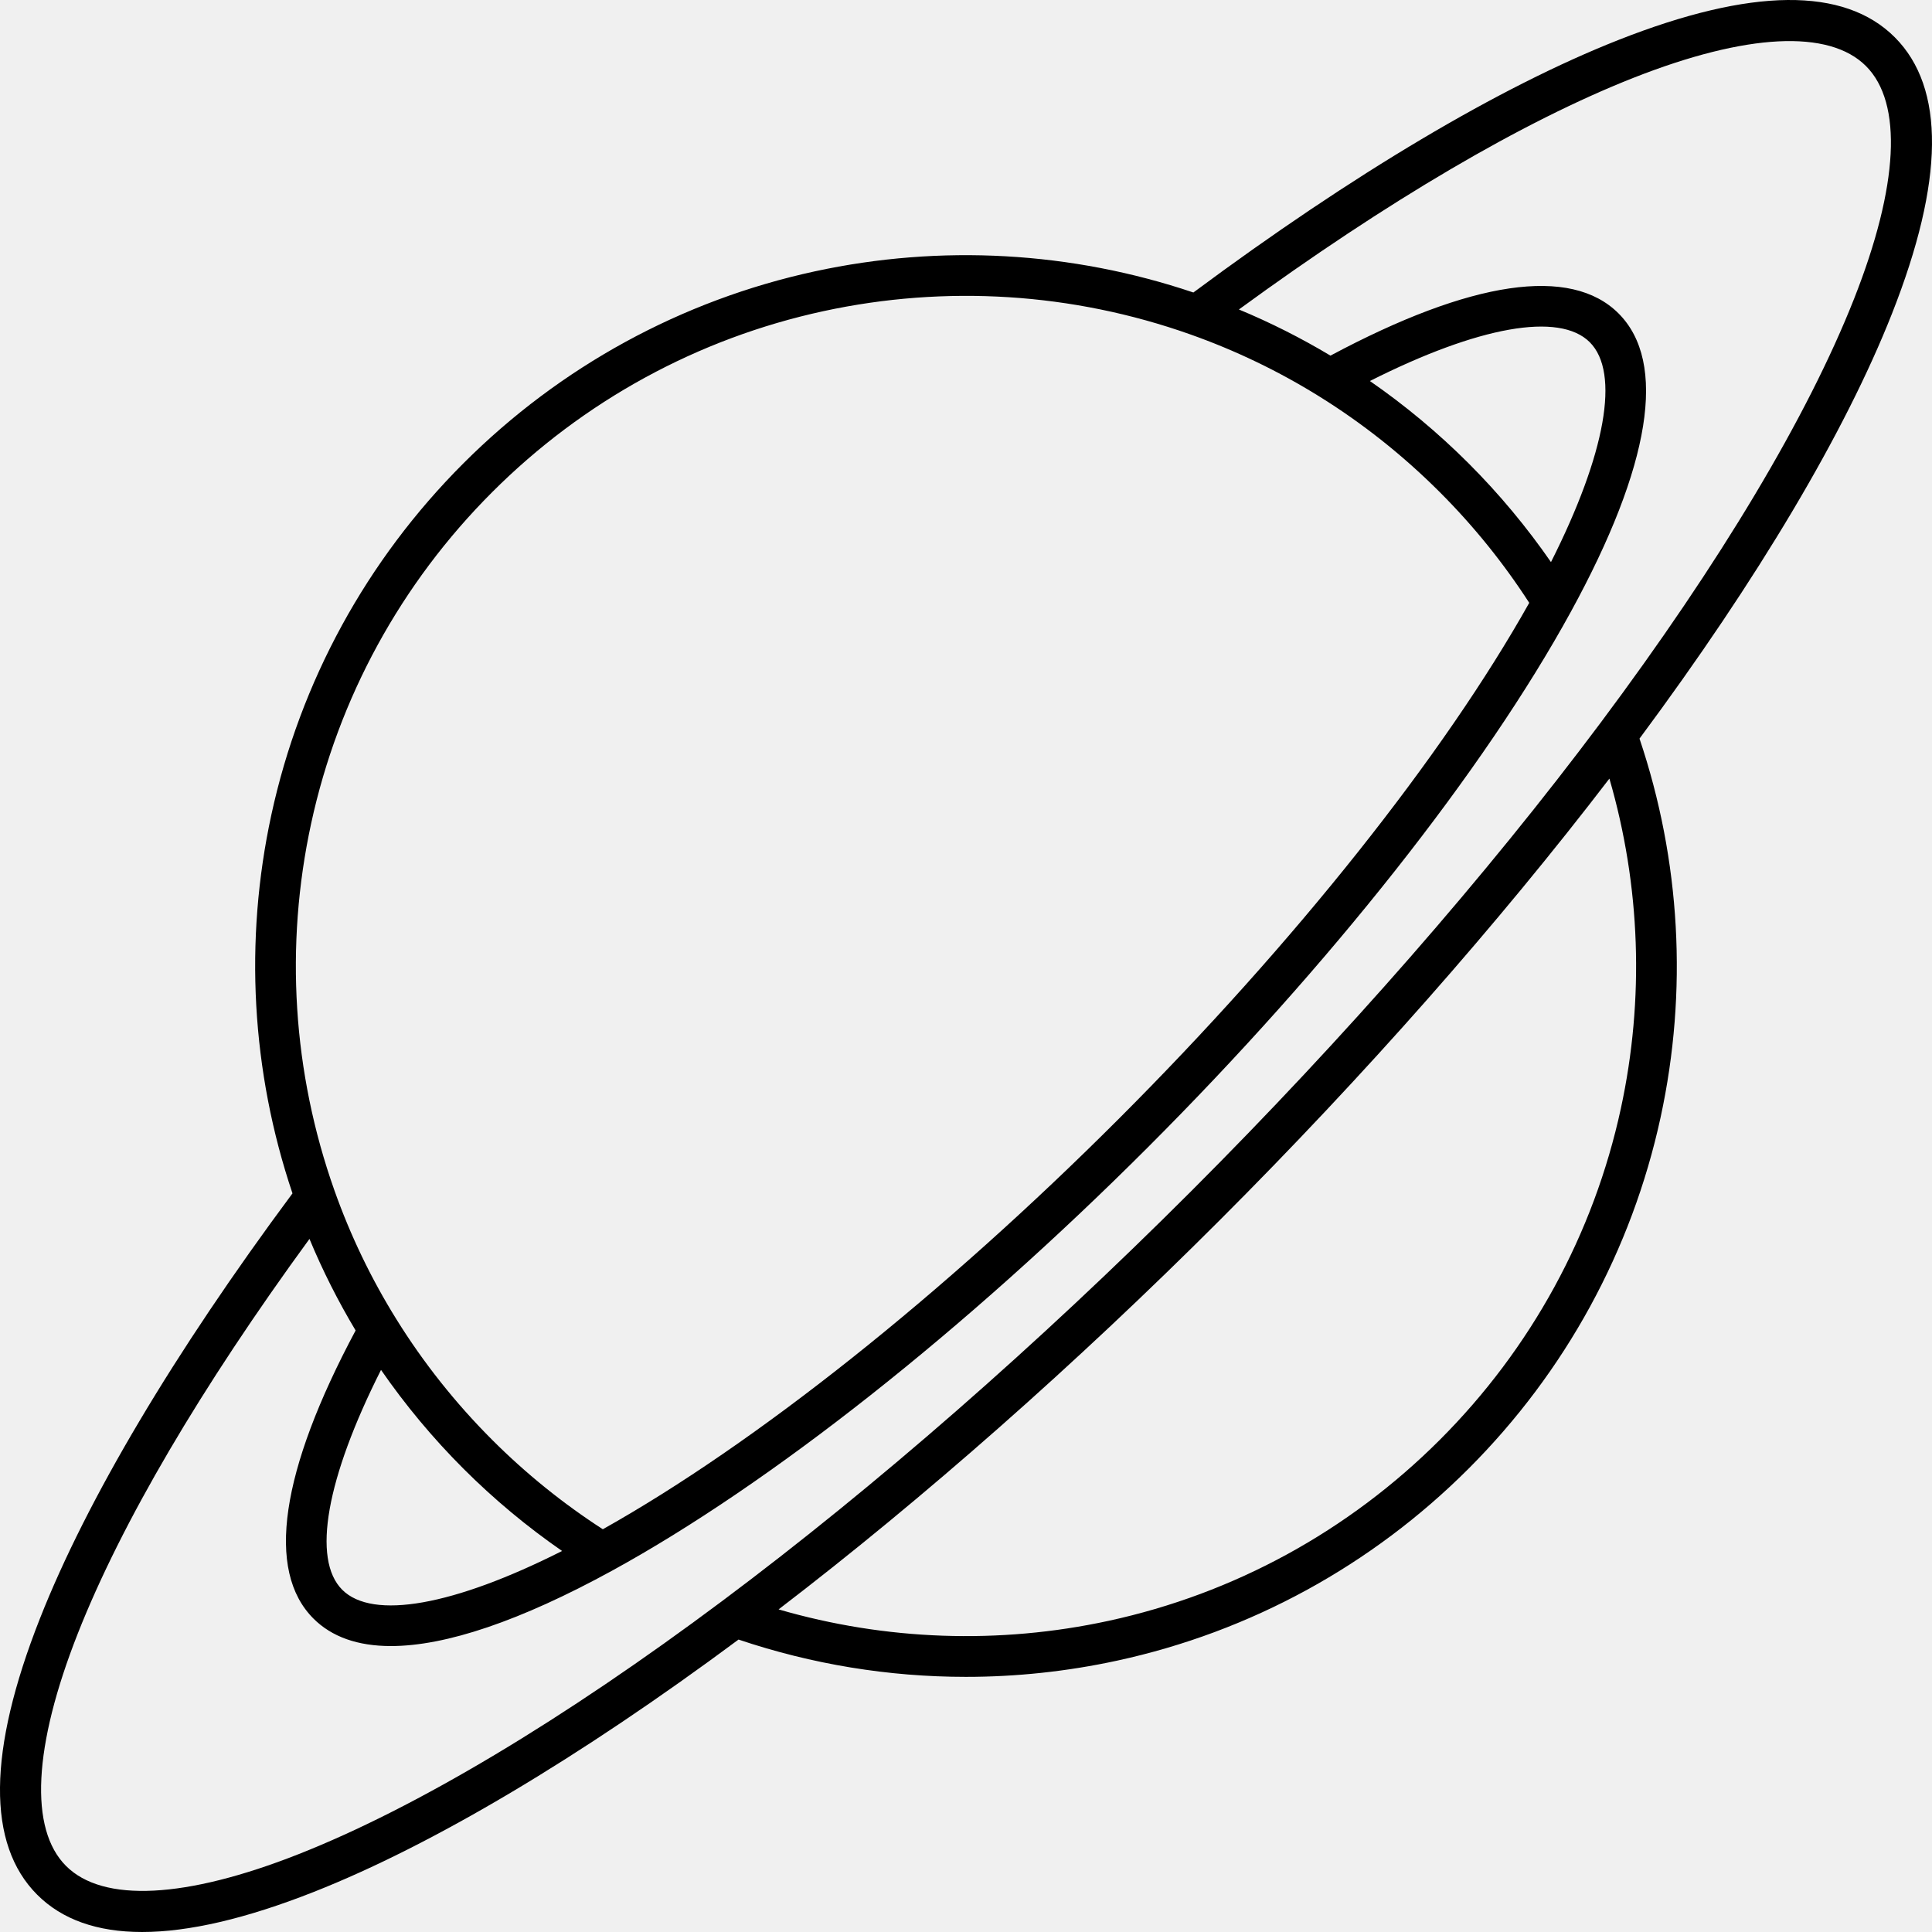
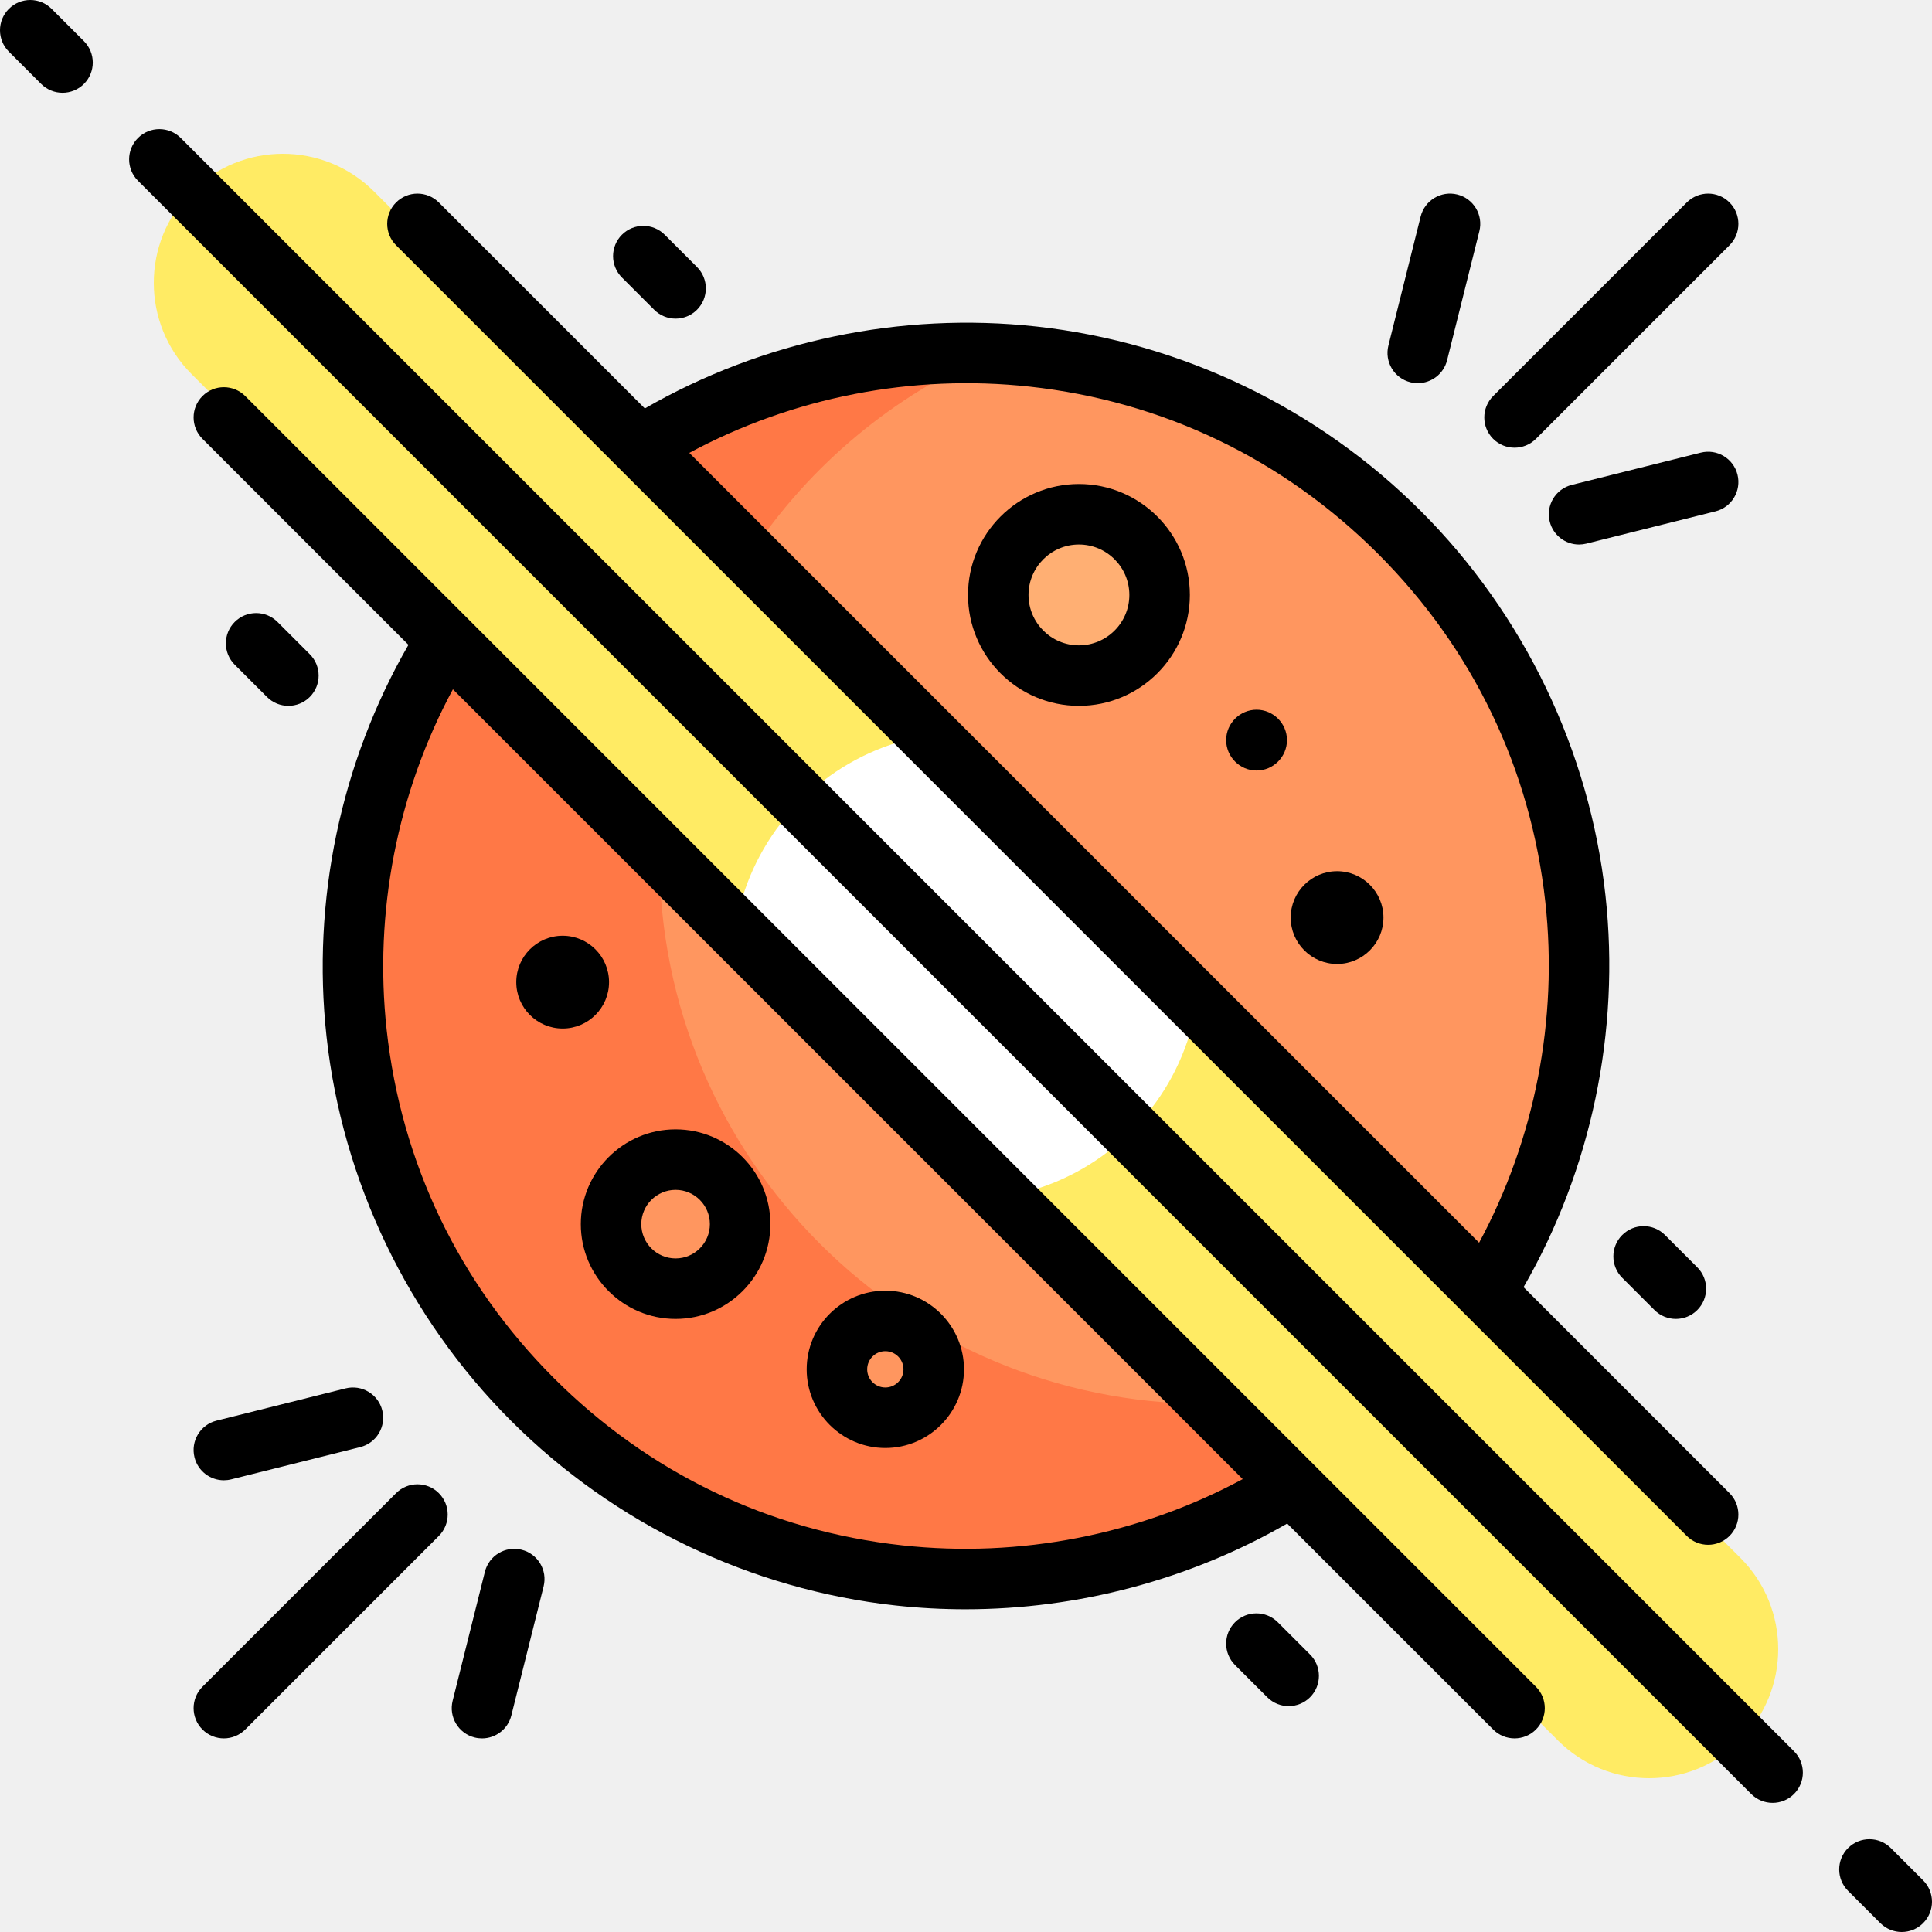
- <svg xmlns="http://www.w3.org/2000/svg" fill="#000000" height="800px" width="800px" version="1.1" id="Capa_1" viewBox="0 0 379.581 379.581" xml:space="preserve">
-   <path d="M372.263,7.317c-9.934-9.934-28.202-9.752-54.296,0.54c-23.346,9.208-52.19,26.355-83.503,49.609  c-23.94-8.066-49.604-9.52-74.375-4.153c-26.16,5.668-50.038,18.713-69.051,37.726c-19.013,19.013-32.058,42.89-37.726,69.051  c-5.367,24.771-3.914,50.435,4.152,74.375c-23.253,31.313-40.4,60.157-49.609,83.503c-10.292,26.094-10.474,44.361-0.54,54.295  c4.879,4.878,11.767,7.317,20.605,7.317c9.159,0,20.412-2.62,33.691-7.857c23.343-9.207,52.183-26.35,83.489-49.598  c14.451,4.871,29.527,7.329,44.66,7.329c9.94,0,19.908-1.06,29.729-3.188c26.16-5.667,50.037-18.713,69.05-37.726  c19.014-19.013,32.06-42.89,37.727-69.051c5.367-24.77,3.914-50.434-4.152-74.374c23.253-31.312,40.4-60.157,49.608-83.504  C382.015,35.519,382.198,17.251,372.263,7.317z M61.132,161.784c5.342-24.656,17.64-47.163,35.564-65.087  c17.924-17.925,40.432-30.223,65.087-35.564c24.02-5.205,48.934-3.628,72.051,4.558c8.857,3.134,17.382,7.232,25.342,12.182  c8.538,5.297,16.514,11.631,23.708,18.825c6.638,6.638,12.531,13.947,17.566,21.742c-16.841,30.031-46.095,66.83-80.639,101.373  c-34.546,34.545-71.343,63.799-101.373,80.639c-7.795-5.034-15.105-10.928-21.742-17.565c-7.192-7.192-13.526-15.168-18.826-23.71  c-4.949-7.958-9.047-16.484-12.181-25.341C57.504,210.719,55.928,185.804,61.132,161.784z M304.722,110.435  c-4.776-6.9-10.193-13.407-16.181-19.396c-5.988-5.988-12.495-11.405-19.395-16.18c21.271-10.734,37.206-13.613,43.198-7.622  C318.335,73.23,315.455,89.164,304.722,110.435z M74.859,269.146c4.776,6.902,10.193,13.409,16.18,19.396  c5.988,5.988,12.495,11.404,19.395,16.18c-21.272,10.734-37.205,13.613-43.196,7.621C61.246,306.351,64.125,290.417,74.859,269.146z   M318.449,217.797c-5.342,24.656-17.64,47.163-35.564,65.087c-17.925,17.925-40.432,30.223-65.088,35.564  c-21.538,4.667-43.792,3.864-64.826-2.25c28.493-21.809,58.336-48.13,86.717-76.51c28.381-28.381,54.702-58.225,76.511-86.717  C322.312,174.006,323.115,196.259,318.449,217.797z M364.281,58.678c-9.117,23.115-26.346,51.934-49.823,83.339  c-22.446,30.027-50.258,61.845-80.426,92.014c-30.169,30.168-61.987,57.979-92.015,80.427  c-31.405,23.477-60.224,40.706-83.339,49.823c-22.212,8.76-38.443,9.585-45.704,2.325c-7.262-7.261-6.436-23.492,2.325-45.703  c8.549-21.673,24.228-48.361,45.503-77.494c2.58,6.212,5.62,12.23,9.066,17.988C55.081,289.074,52.205,308.624,61.581,318  c3.608,3.607,8.721,5.402,15.225,5.402c10.809,0,25.457-4.958,43.409-14.786c31.036-16.988,69.399-47.294,105.253-83.148  c35.854-35.853,66.16-74.216,83.149-105.253c15.742-28.754,18.986-49.029,9.383-58.634c-9.373-9.375-28.926-6.5-56.603,8.288  c-5.759-3.446-11.777-6.487-17.988-9.066c29.133-21.275,55.82-36.955,77.494-45.503c22.209-8.76,38.442-9.587,45.704-2.325  C373.868,20.236,373.042,36.467,364.281,58.678z" />
+ <svg xmlns="http://www.w3.org/2000/svg" height="800px" width="800px" version="1.1" id="Layer_1" viewBox="0 0 512 512" xml:space="preserve">
+   <circle style="fill:#FF965F;" cx="256" cy="256" r="162.472" />
+   <path style="fill:#FF7846;" d="M319.828,372.051c-80.117,0-145.064-64.947-145.064-145.064c0-59.768,36.154-111.077,87.779-133.293  c-2.173-0.087-4.348-0.166-6.543-0.166c-89.73,0-162.472,72.741-162.472,162.472S166.269,418.472,256,418.472  c51.175,0,96.798-23.683,126.579-60.662C363.588,366.936,342.305,372.051,319.828,372.051z" />
+   <circle style="fill:#FFAF73;" cx="285.929" cy="157.662" r="21.378" />
+   <g>
+     <circle style="fill:#FF965F;" cx="179.039" cy="324.409" r="17.102" />
+     <circle style="fill:#FF965F;" cx="234.622" cy="362.889" r="12.827" />
+   </g>
+   <path style="fill:#FFEB64;" d="M412.855,461.228L50.772,99.145c-13.358-13.358-13.358-35.015,0-48.373l0,0  c13.358-13.358,35.015-13.358,48.373,0l362.082,362.082c13.358,13.358,13.358,35.015,0,48.373l0,0  C447.869,474.586,426.212,474.586,412.855,461.228z" />
+   <path style="fill:#FFFFFF;" d="M239.996,196.142c-21.368,5.701-38.153,22.486-43.855,43.855l75.862,75.862  c21.368-5.702,38.153-22.486,43.855-43.855L239.996,196.142z" />
+   <path d="M509.651,498.315l-8.559-8.559c-3.131-3.131-8.207-3.131-11.337,0c-3.131,3.131-3.131,8.207,0,11.337l8.559,8.559  c1.565,1.565,3.617,2.348,5.668,2.348c2.051,0,4.103-0.782,5.668-2.348C512.783,506.522,512.783,501.445,509.651,498.315z" />
+   <path d="M47.903,36.566c-3.131-3.131-8.207-3.131-11.337,0c-3.131,3.131-3.131,8.207,0,11.337l427.525,427.526  c1.565,1.565,3.617,2.348,5.668,2.348s4.103-0.782,5.668-2.348c3.131-3.131,3.131-8.207,0-11.337L47.903,36.566z" />
+   <path d="M13.685,2.348c-3.131-3.131-8.207-3.131-11.337,0c-3.131,3.131-3.131,8.207,0,11.337l8.556,8.556  c1.565,1.565,3.617,2.348,5.668,2.348s4.103-0.782,5.668-2.348c3.131-3.131,3.131-8.207,0-11.337L13.685,2.348z" />
+   <path d="M447.008,407.038c1.565,1.565,3.617,2.348,5.668,2.348s4.103-0.782,5.668-2.348c3.131-3.131,3.131-8.207,0-11.337  l-54.588-54.588c17.949-31.156,25.653-67.786,21.714-103.772c-4.201-38.364-21.573-74.551-48.917-101.894  c-27.343-27.343-63.53-44.715-101.892-48.917c-35.983-3.942-72.616,3.764-103.775,21.713l-54.588-54.588  c-3.131-3.131-8.207-3.131-11.337,0c-3.131,3.131-3.131,8.207,0,11.337L447.008,407.038z M272.916,102.468  c35.252,3.86,67.169,19.185,92.301,44.315c25.131,25.132,40.455,57.049,44.315,92.302c3.413,31.169-2.806,62.866-17.556,90.246  L182.668,120.024C210.049,105.274,241.747,99.055,272.916,102.468z" />
+   <path d="M64.992,104.962c-3.131-3.131-8.207-3.131-11.337,0c-3.131,3.131-3.131,8.207,0,11.337l54.588,54.588  c-17.95,31.157-25.655,67.788-21.713,103.774c4.202,38.364,21.573,74.549,48.917,101.892s63.531,44.715,101.894,48.917  c6.157,0.673,12.329,1.007,18.493,1.007c29.864,0,59.454-7.841,85.281-22.72l54.587,54.587c1.565,1.565,3.617,2.348,5.668,2.348  s4.103-0.782,5.668-2.348c3.131-3.131,3.131-8.207,0-11.337L64.992,104.962z M239.086,409.532  c-35.253-3.86-67.17-19.185-92.302-44.315c-25.131-25.132-40.455-57.048-44.315-92.301c-3.413-31.169,2.806-62.867,17.556-90.248  l209.307,209.308C301.951,406.726,270.254,412.948,239.086,409.532z" />
+   <path d="M173.371,82.094c1.565,1.566,3.617,2.348,5.668,2.348c2.051,0,4.103-0.782,5.668-2.348c3.131-3.131,3.131-8.207,0-11.337  l-8.551-8.551c-3.131-3.131-8.207-3.131-11.337,0c-3.131,3.131-3.131,8.207,0,11.337L173.371,82.094z" />
+   <path d="M76.426,187.056c2.051,0,4.103-0.782,5.668-2.348c3.131-3.131,3.131-8.207,0-11.337l-8.551-8.551  c-3.131-3.131-8.207-3.131-11.337,0c-3.131,3.131-3.131,8.207,0,11.337l8.551,8.551C72.322,186.274,74.374,187.056,76.426,187.056z" />
+   <path d="M338.628,429.906c-3.131-3.131-8.207-3.131-11.337,0c-3.131,3.131-3.131,8.207,0,11.337l8.551,8.551  c1.565,1.565,3.617,2.348,5.668,2.348s4.103-0.782,5.668-2.348c3.131-3.131,3.131-8.207,0-11.337L338.628,429.906z" />
+   <path d="M429.906,327.292c-3.131,3.131-3.131,8.207,0,11.337l8.551,8.551c1.565,1.565,3.617,2.348,5.668,2.348  s4.103-0.782,5.668-2.348c3.131-3.131,3.131-8.207,0-11.337l-8.551-8.551C438.112,324.161,433.036,324.161,429.906,327.292z" />
+   <path d="M401.369,118.647c2.051,0,4.103-0.782,5.668-2.348l51.307-51.307c3.131-3.131,3.131-8.207,0-11.337  c-3.131-3.131-8.207-3.131-11.337,0l-51.307,51.307c-3.131,3.131-3.131,8.207,0,11.337  C397.266,117.865,399.318,118.647,401.369,118.647z" />
+   <path d="M373.771,101.305c0.652,0.164,1.306,0.242,1.951,0.242c3.591,0,6.86-2.432,7.771-6.075l8.551-34.205  c1.074-4.295-1.537-8.647-5.833-9.722c-4.291-1.072-8.647,1.537-9.722,5.833l-8.551,34.205  C366.864,95.879,369.477,100.231,373.771,101.305z" />
+   <path d="M460.453,125.788c-1.074-4.296-5.428-6.908-9.722-5.833l-34.205,8.551c-4.296,1.073-6.907,5.427-5.833,9.722  c0.911,3.643,4.179,6.075,7.771,6.075c0.643,0,1.298-0.078,1.951-0.242l34.205-8.551  C458.916,134.436,461.528,130.083,460.453,125.788z" />
+   <path d="M104.962,395.701l-51.307,51.307c-3.131,3.131-3.131,8.207,0,11.337c1.565,1.566,3.617,2.348,5.668,2.348  c2.051,0,4.103-0.782,5.668-2.348l51.307-51.307c3.131-3.131,3.131-8.207,0-11.337C113.169,392.57,108.093,392.57,104.962,395.701z" />
+   <path d="M138.228,410.695c-4.291-1.075-8.647,1.537-9.722,5.833l-8.551,34.205c-1.074,4.295,1.537,8.647,5.833,9.722  c0.652,0.164,1.306,0.242,1.951,0.242c3.591,0,6.86-2.432,7.771-6.075l8.551-34.205  C145.135,416.121,142.524,411.769,138.228,410.695z" />
+   <path d="M51.546,386.212c0.911,3.643,4.179,6.075,7.771,6.075c0.643,0,1.298-0.078,1.951-0.242l34.205-8.551  c4.296-1.073,6.907-5.427,5.833-9.722c-1.074-4.296-5.429-6.91-9.722-5.833l-34.205,8.551  C53.084,377.564,50.472,381.917,51.546,386.212z" />
+   <path d="M285.929,128.267c-16.209,0-29.395,13.186-29.395,29.395s13.186,29.395,29.395,29.395c16.209,0,29.395-13.186,29.395-29.395  S302.137,128.267,285.929,128.267z M285.929,171.023c-7.368,0-13.361-5.993-13.361-13.361s5.993-13.361,13.361-13.361  s13.361,5.993,13.361,13.361S293.297,171.023,285.929,171.023z" />
+   <path d="M234.622,383.733c11.493,0,20.843-9.351,20.843-20.843c0-11.493-9.351-20.843-20.843-20.843  c-11.493,0-20.843,9.351-20.843,20.843C213.778,374.382,223.129,383.733,234.622,383.733z M234.622,358.079  c2.652,0,4.81,2.158,4.81,4.81s-2.158,4.81-4.81,4.81c-2.652,0-4.81-2.158-4.81-4.81S231.97,358.079,234.622,358.079z" />
+   <path d="M354.338,230.881c-6.778,0-12.292,5.514-12.292,12.292c0,6.778,5.514,12.292,12.292,12.292s12.292-5.514,12.292-12.292  C366.63,236.395,361.116,230.881,354.338,230.881z" />
+   <path d="M149.11,272.568c6.778,0,12.292-5.514,12.292-12.292s-5.514-12.292-12.292-12.292s-12.292,5.514-12.292,12.292  S142.333,272.568,149.11,272.568z" />
+   <path d="M333.003,188.083c-4.427,0-8.059,3.632-8.059,8.059s3.632,8.059,8.059,8.059s8.059-3.632,8.059-8.059  S337.43,188.083,333.003,188.083z" />
+   <path d="M153.92,324.409c0,13.851,11.268,25.119,25.119,25.119c13.851,0,25.119-11.268,25.119-25.119s-11.268-25.119-25.119-25.119  C165.189,299.29,153.92,310.558,153.92,324.409z M179.039,315.324c5.01,0,9.086,4.076,9.086,9.086s-4.076,9.086-9.086,9.086  s-9.086-4.076-9.086-9.086S174.029,315.324,179.039,315.324z" />
</svg>
